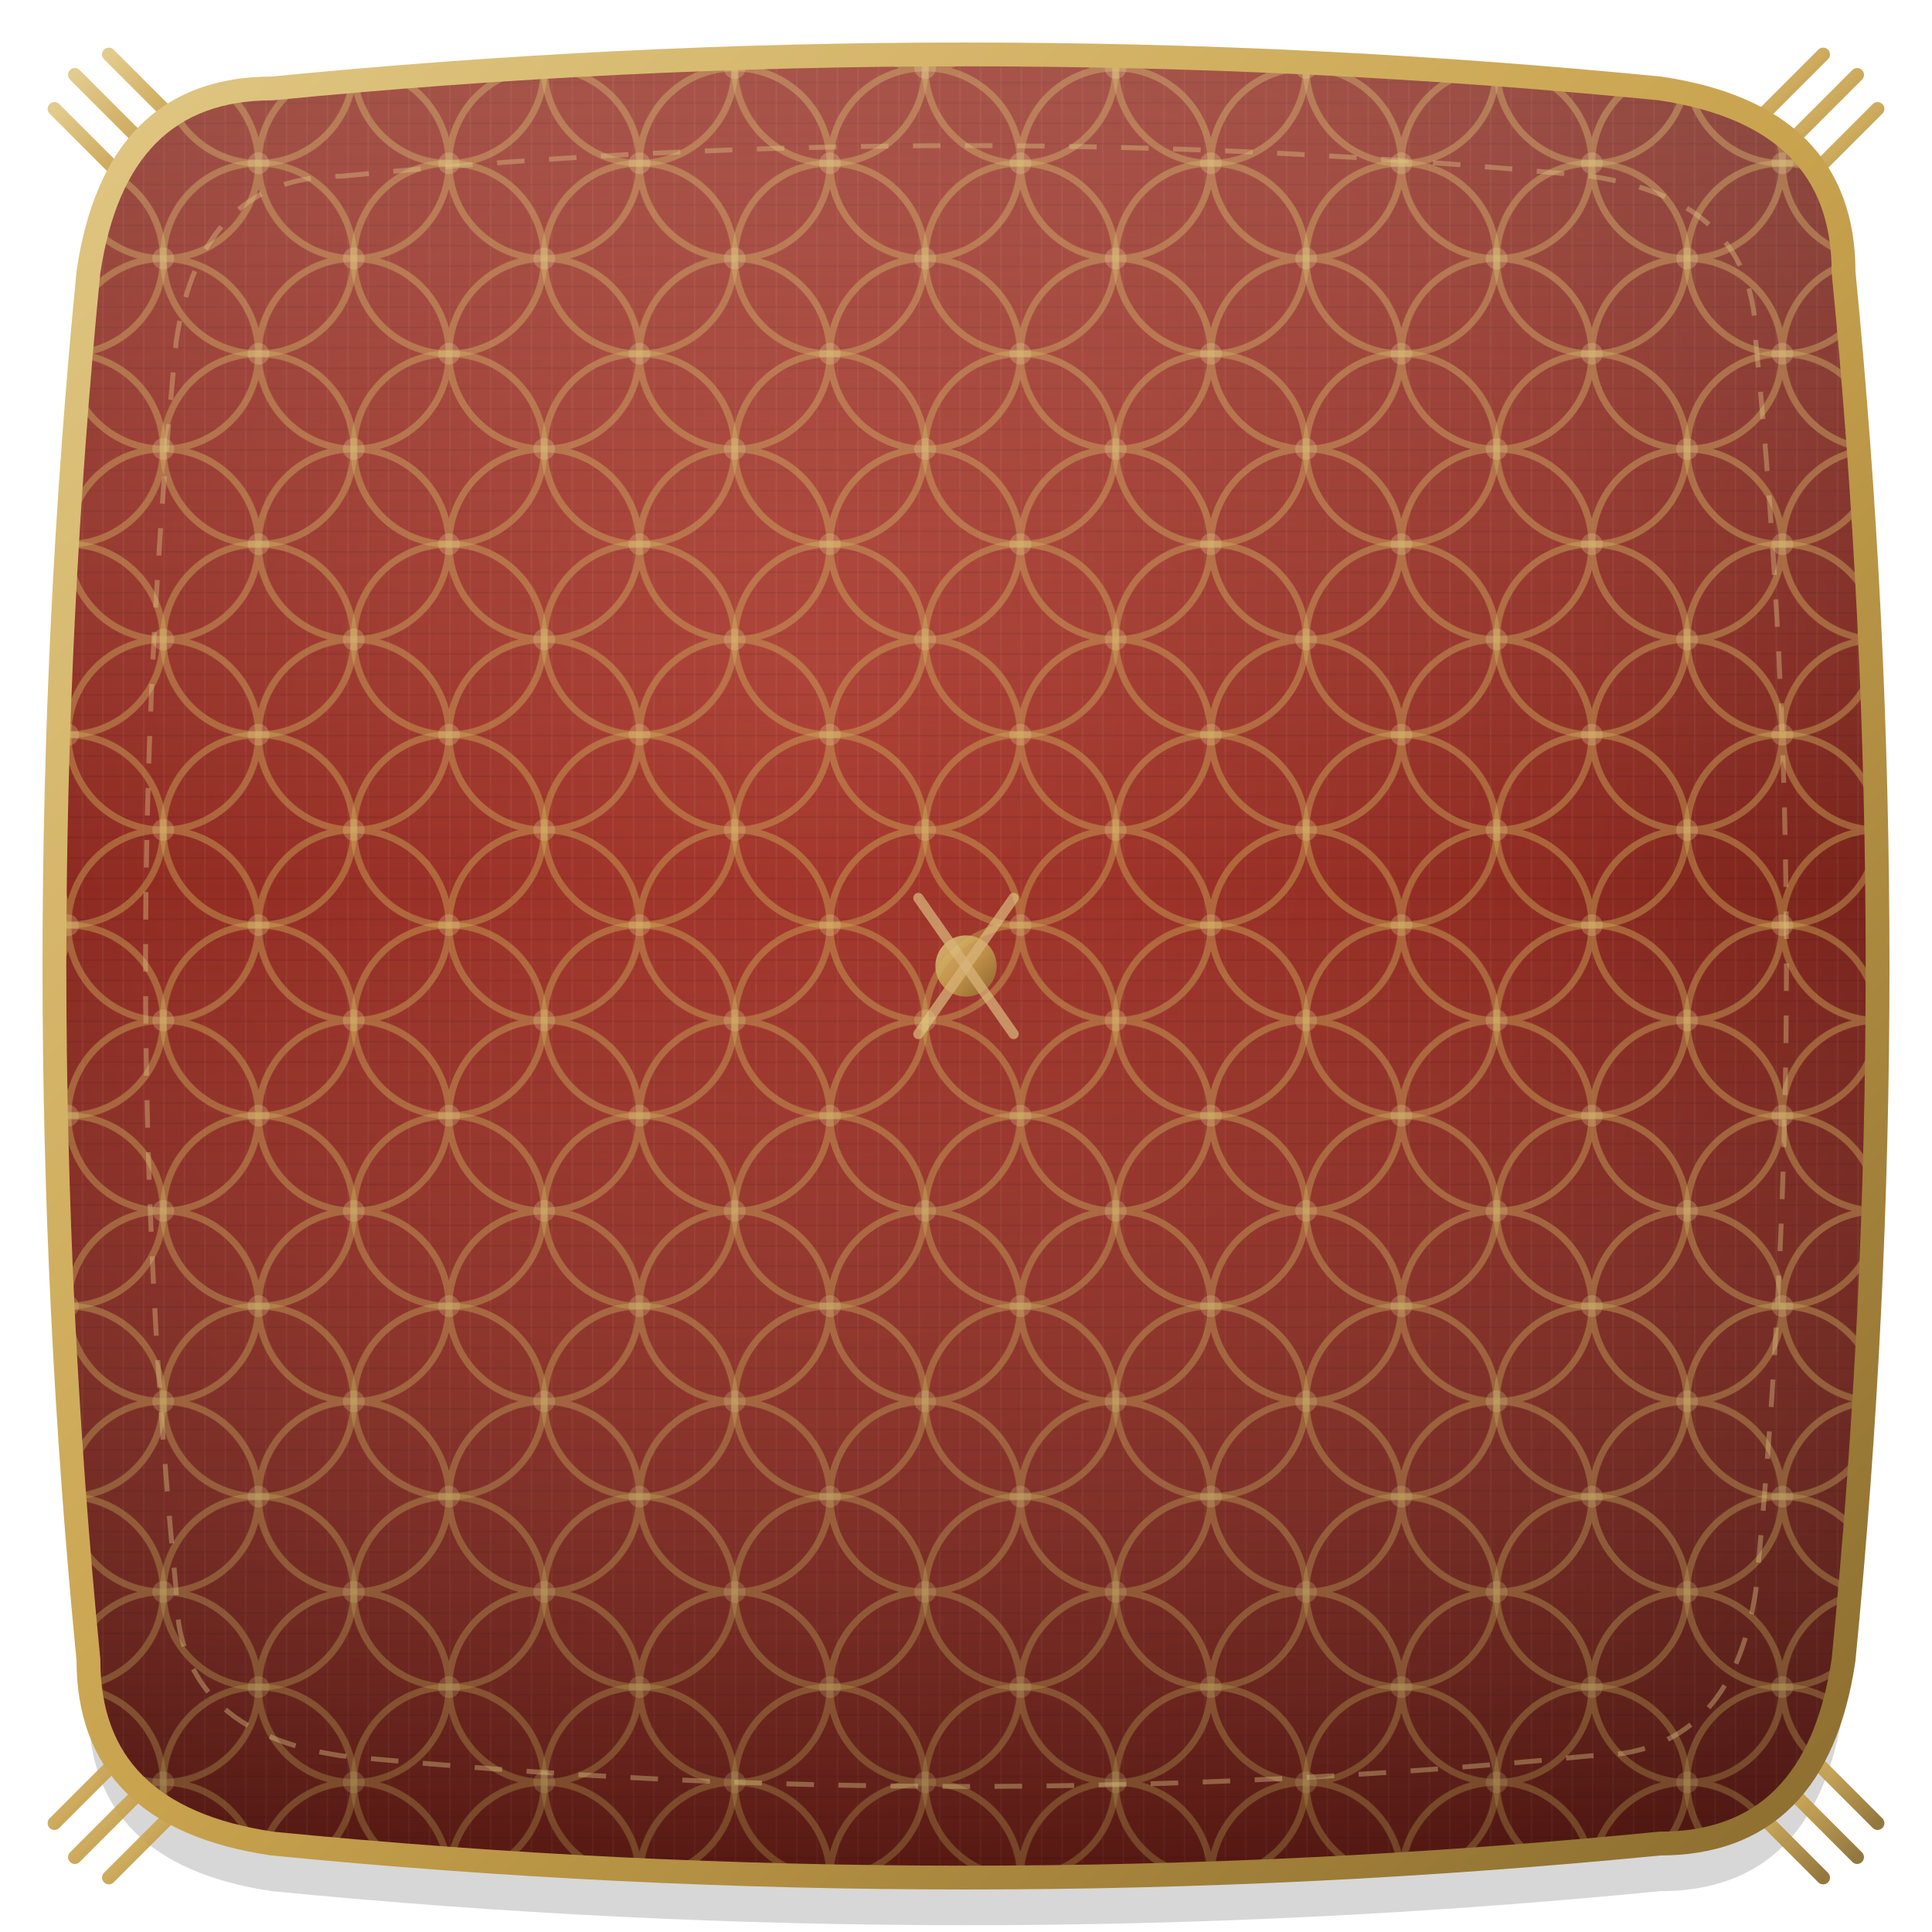
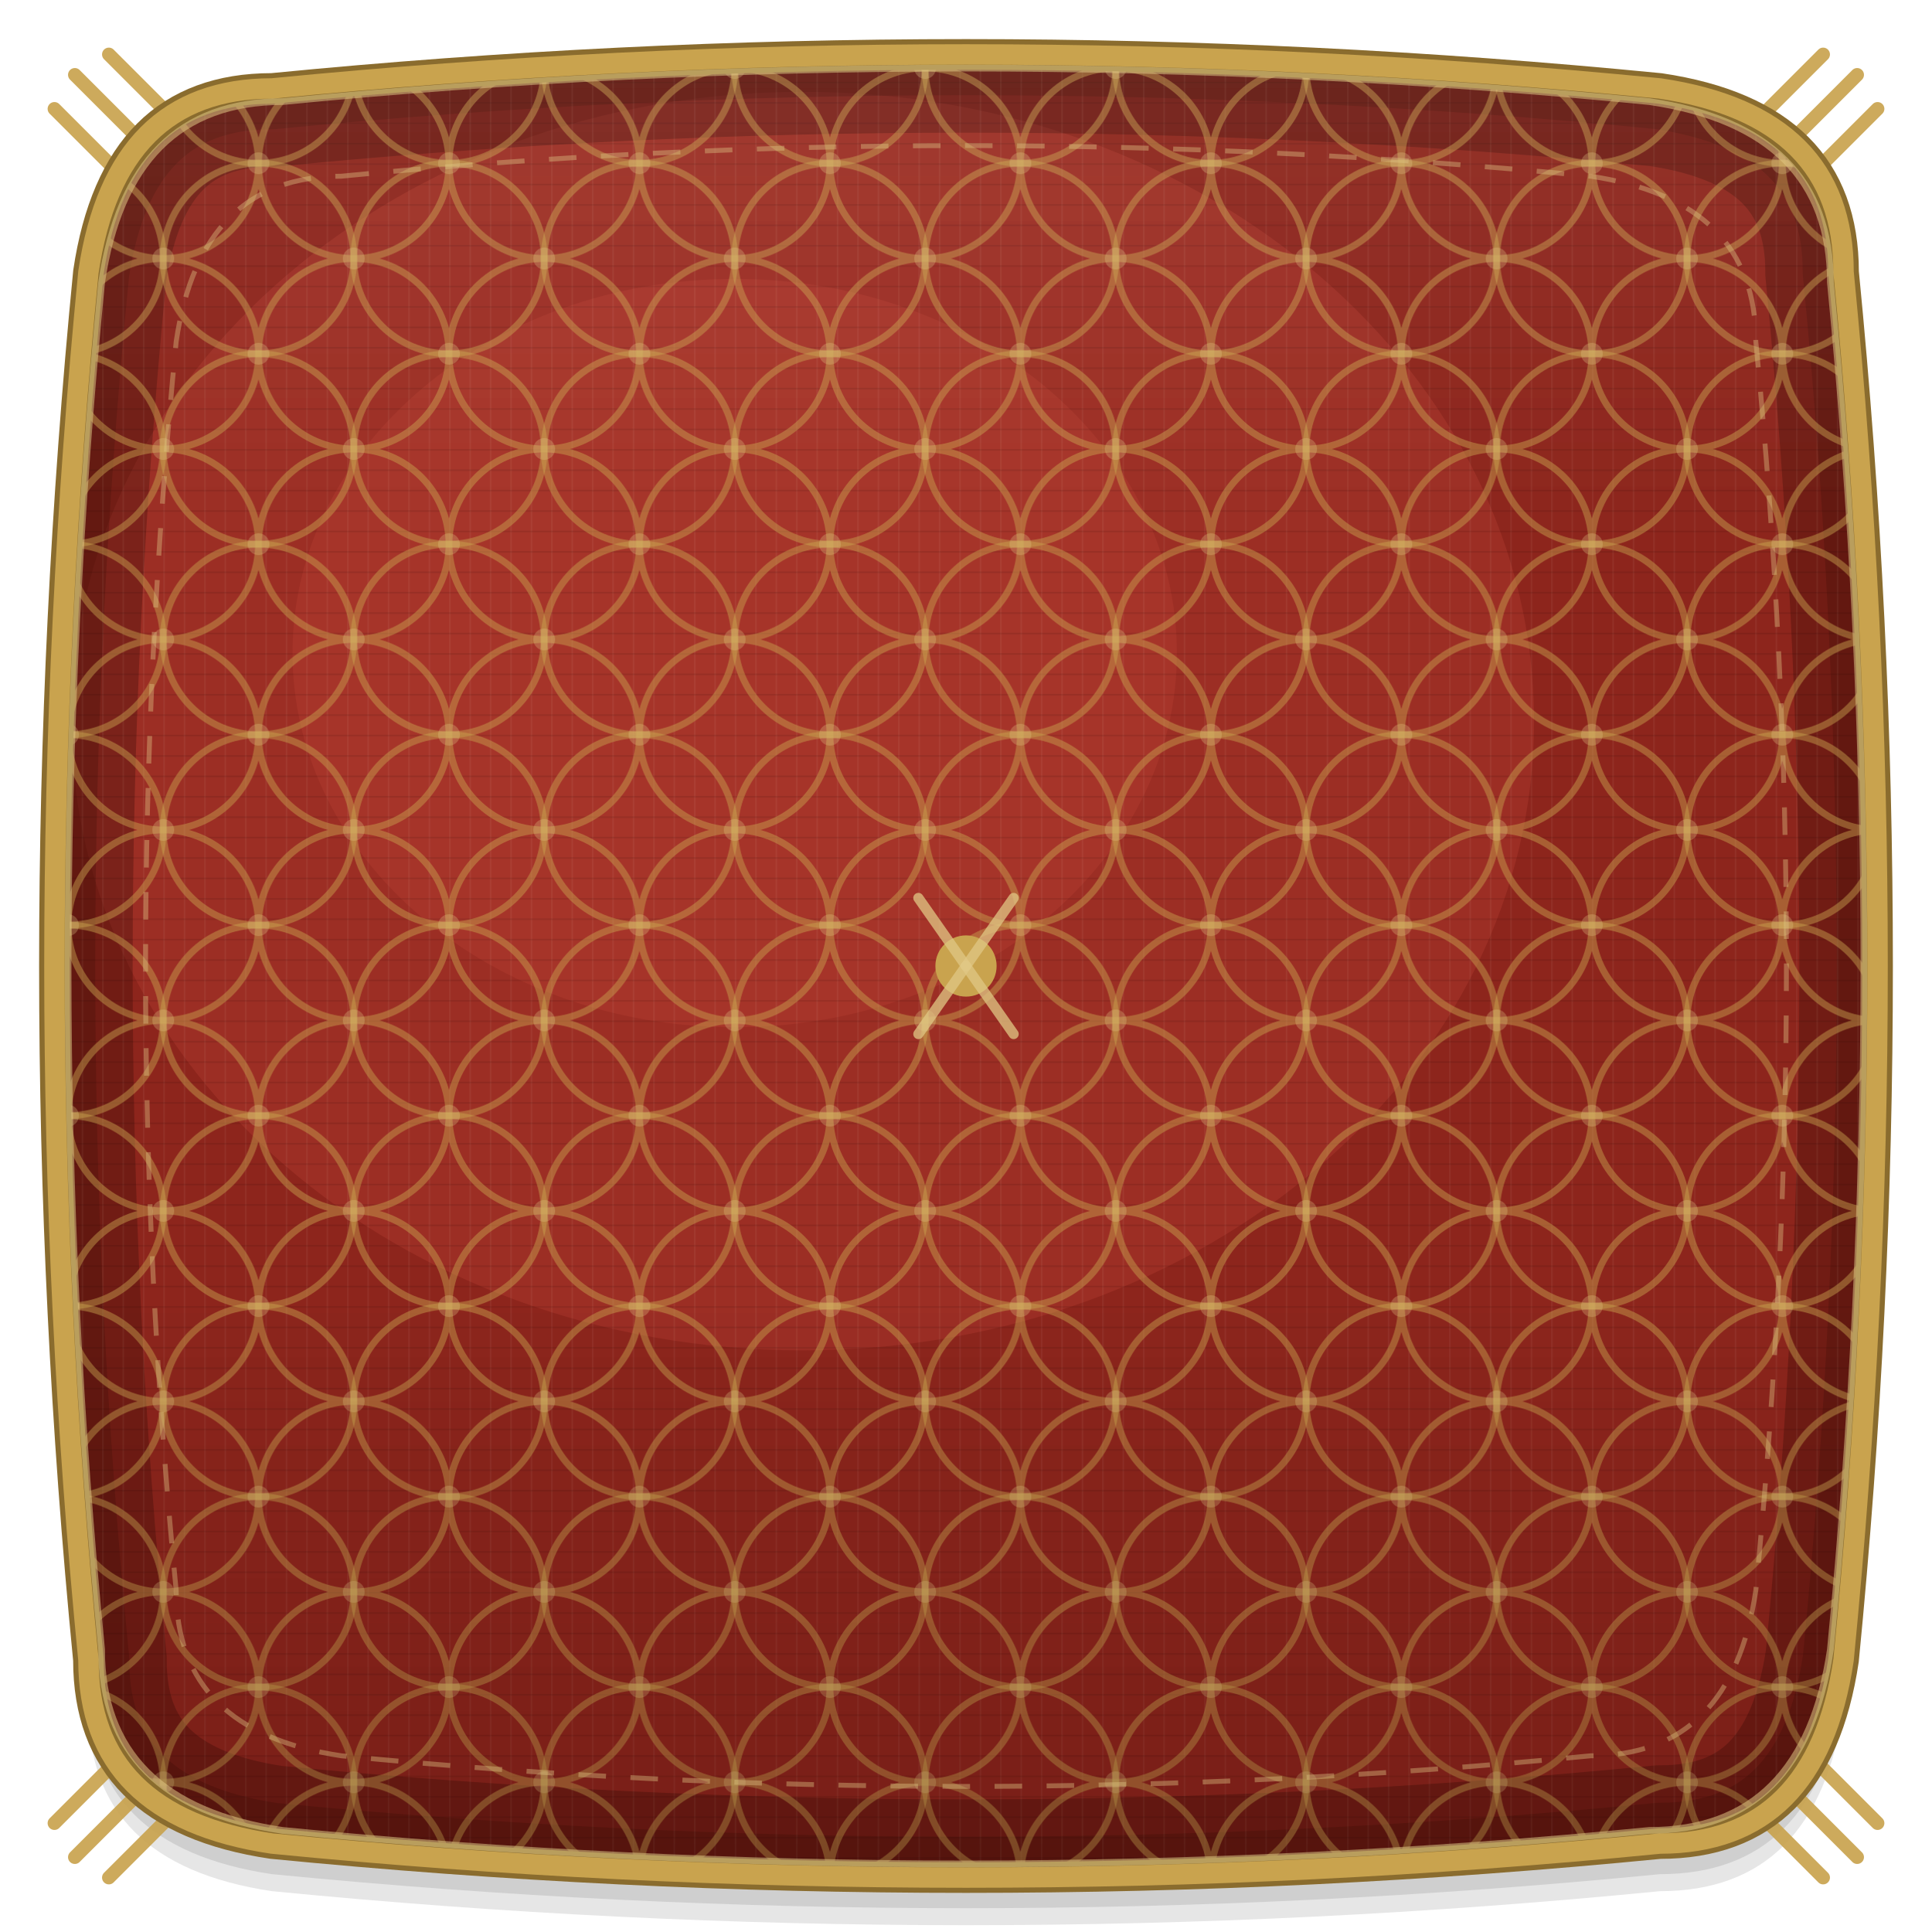
<svg xmlns="http://www.w3.org/2000/svg" viewBox="36 36 568 568" width="568" height="568" role="presentation">
  <defs>
-     <radialGradient id="zabutonGround" cx="42%" cy="34%" r="78%">
-       <stop offset="0%" stop-color="#a8352a" />
-       <stop offset="52%" stop-color="#8d251c" />
-       <stop offset="100%" stop-color="#5e150f" />
-     </radialGradient>
-     <linearGradient id="zabutonGold" x1="0" y1="0" x2="1" y2="1">
-       <stop offset="0%" stop-color="#e0c784" />
-       <stop offset="50%" stop-color="#c9a34e" />
-       <stop offset="100%" stop-color="#8a6c2e" />
-     </linearGradient>
-     <linearGradient id="zabutonEdge" x1="0" y1="0" x2="0" y2="1">
-       <stop offset="0%" stop-color="#f4f0e3" stop-opacity="0.24" />
-       <stop offset="46%" stop-color="#f4f0e3" stop-opacity="0.03" />
-       <stop offset="100%" stop-color="#1c0503" stop-opacity="0.34" />
-     </linearGradient>
    <pattern id="zabutonWeave" width="6" height="6" patternUnits="userSpaceOnUse">
      <path d="M0 0 V6" stroke="#f4f0e3" stroke-opacity="0.05" stroke-width="1" />
      <path d="M0 0 H6" stroke="#200604" stroke-opacity="0.09" stroke-width="1" />
    </pattern>
    <pattern id="zabutonShippo" width="56" height="56" patternUnits="userSpaceOnUse">
      <g fill="none" stroke="#c9a34e" stroke-opacity="0.46" stroke-width="2">
        <circle cx="0" cy="0" r="28" />
        <circle cx="56" cy="0" r="28" />
        <circle cx="0" cy="56" r="28" />
        <circle cx="56" cy="56" r="28" />
        <circle cx="28" cy="28" r="28" />
      </g>
      <g fill="#e0c784" fill-opacity="0.3">
        <circle cx="28" cy="0" r="3.2" />
        <circle cx="0" cy="28" r="3.2" />
        <circle cx="56" cy="28" r="3.2" />
        <circle cx="28" cy="56" r="3.2" />
      </g>
    </pattern>
    <clipPath id="zabutonClip">
      <path d="M 116,62 Q 320,42 524,62 Q 578,70 578,116 Q 598,320 578,524 Q 570,578 524,578 Q 320,598 116,578 Q 62,570 62,524 Q 42,320 62,116 Q 70,62 116,62 Z" />
    </clipPath>
  </defs>
-   <g fill="#000000" opacity="0.16">
-     <path d="M 116,62 Q 320,42 524,62 Q 578,70 578,116 Q 598,320 578,524 Q 570,578 524,578 Q 320,598 116,578 Q 62,570 62,524 Q 42,320 62,116 Q 70,62 116,62 Z" transform="translate(0 14)" />
-     <path d="M 116,62 Q 320,42 524,62 Q 578,70 578,116 Q 598,320 578,524 Q 570,578 524,578 Q 320,598 116,578 Q 62,570 62,524 Q 42,320 62,116 Q 70,62 116,62 Z" transform="translate(0 9)" />
-     <path d="M 116,62 Q 320,42 524,62 Q 578,70 578,116 Q 598,320 578,524 Q 570,578 524,578 Q 320,598 116,578 Q 62,570 62,524 Q 42,320 62,116 Q 70,62 116,62 Z" transform="translate(0 4)" />
+   <g fill="#000000">
+     <path d="M 116,62 Q 320,42 524,62 Q 578,70 578,116 Q 598,320 578,524 Q 570,578 524,578 Q 320,598 116,578 Q 62,570 62,524 Q 42,320 62,116 Q 70,62 116,62 Z" transform="translate(0 14)" fill-opacity="0.10" />
+     <path d="M 116,62 Q 320,42 524,62 Q 578,70 578,116 Q 598,320 578,524 Q 570,578 524,578 Q 320,598 116,578 Q 62,570 62,524 Q 42,320 62,116 Q 70,62 116,62 Z" transform="translate(0 9)" fill-opacity="0.10" />
+     <path d="M 116,62 Q 320,42 524,62 Q 578,70 578,116 Q 598,320 578,524 Q 570,578 524,578 Q 320,598 116,578 Q 62,570 62,524 Q 42,320 62,116 Q 70,62 116,62 Z" transform="translate(0 4)" fill-opacity="0.10" />
  </g>
-   <g stroke="url(#zabutonGold)" stroke-linecap="round" fill="none" opacity="0.92" stroke-width="4">
+   <g stroke="#c9a34e" stroke-linecap="round" fill="none" stroke-opacity="0.92" stroke-width="4">
    <path d="M94 94 L58 58" />
    <path d="M86 102 L52 68" />
    <path d="M102 86 L68 52" />
    <path d="M546 94 L582 58" />
    <path d="M554 102 L588 68" />
    <path d="M538 86 L572 52" />
    <path d="M94 546 L58 582" />
    <path d="M86 538 L52 572" />
    <path d="M102 554 L68 588" />
    <path d="M546 546 L582 582" />
    <path d="M554 538 L588 572" />
    <path d="M538 554 L572 588" />
  </g>
-   <path d="M 116,62 Q 320,42 524,62 Q 578,70 578,116 Q 598,320 578,524 Q 570,578 524,578 Q 320,598 116,578 Q 62,570 62,524 Q 42,320 62,116 Q 70,62 116,62 Z" fill="url(#zabutonGround)" />
+   <path d="M 116,62 Q 320,42 524,62 Q 578,70 578,116 Q 598,320 578,524 Q 570,578 524,578 Q 320,598 116,578 Q 62,570 62,524 Q 42,320 62,116 Q 70,62 116,62 Z" fill="#8d251c" />
  <g clip-path="url(#zabutonClip)">
+     <ellipse cx="272" cy="248" rx="215" ry="185" fill="#a8352a" fill-opacity="0.55" />
+     <ellipse cx="252" cy="228" rx="130" ry="110" fill="#b53d30" fill-opacity="0.4" />
+     <path d="M 116,62 Q 320,42 524,62 Q 578,70 578,116 Q 598,320 578,524 Q 570,578 524,578 Q 320,598 116,578 Q 62,570 62,524 Q 42,320 62,116 Q 70,62 116,62 Z" fill="none" stroke="#3d0c07" stroke-opacity="0.34" stroke-width="46" />
+     <path d="M 116,62 Q 320,42 524,62 Q 578,70 578,116 Q 598,320 578,524 Q 570,578 524,578 Q 320,598 116,578 Q 62,570 62,524 Q 42,320 62,116 Q 70,62 116,62 Z" fill="none" stroke="#3d0c07" stroke-opacity="0.26" stroke-width="24" />
+     <path d="M 116,62 Q 320,42 524,62 Q 578,70 578,116 Q 598,320 578,524 Q 570,578 524,578 Q 320,598 116,578 Q 62,570 62,524 Q 42,320 62,116 Q 70,62 116,62 Z" fill="none" stroke="#2a0805" stroke-opacity="0.22" stroke-width="10" />
    <rect x="36" y="36" width="568" height="568" fill="url(#zabutonWeave)" />
    <rect x="36" y="36" width="568" height="568" fill="url(#zabutonShippo)" />
-     <rect x="36" y="36" width="568" height="568" fill="url(#zabutonEdge)" />
+     <rect x="36" y="36" width="568" height="13" fill="#f4f0e3" fill-opacity="0.075" />
+     <rect x="36" y="49" width="568" height="13" fill="#f4f0e3" fill-opacity="0.069" />
+     <rect x="36" y="62" width="568" height="13" fill="#f4f0e3" fill-opacity="0.062" />
+     <rect x="36" y="75" width="568" height="13" fill="#f4f0e3" fill-opacity="0.056" />
+     <rect x="36" y="88" width="568" height="13" fill="#f4f0e3" fill-opacity="0.05" />
+     <rect x="36" y="101" width="568" height="13" fill="#f4f0e3" fill-opacity="0.044" />
+     <rect x="36" y="114" width="568" height="13" fill="#f4f0e3" fill-opacity="0.037" />
+     <rect x="36" y="127" width="568" height="13" fill="#f4f0e3" fill-opacity="0.031" />
+     <rect x="36" y="140" width="568" height="13" fill="#f4f0e3" fill-opacity="0.025" />
+     <rect x="36" y="153" width="568" height="13" fill="#f4f0e3" fill-opacity="0.019" />
+     <rect x="36" y="166" width="568" height="13" fill="#f4f0e3" fill-opacity="0.013" />
+     <rect x="36" y="179" width="568" height="13" fill="#f4f0e3" fill-opacity="0.006" />
+     <rect x="36" y="591" width="568" height="13" fill="#1c0503" fill-opacity="0.2" />
+     <rect x="36" y="578" width="568" height="13" fill="#1c0503" fill-opacity="0.186" />
+     <rect x="36" y="565" width="568" height="13" fill="#1c0503" fill-opacity="0.171" />
+     <rect x="36" y="552" width="568" height="13" fill="#1c0503" fill-opacity="0.157" />
+     <rect x="36" y="539" width="568" height="13" fill="#1c0503" fill-opacity="0.143" />
+     <rect x="36" y="526" width="568" height="13" fill="#1c0503" fill-opacity="0.129" />
+     <rect x="36" y="513" width="568" height="13" fill="#1c0503" fill-opacity="0.114" />
+     <rect x="36" y="500" width="568" height="13" fill="#1c0503" fill-opacity="0.1" />
+     <rect x="36" y="487" width="568" height="13" fill="#1c0503" fill-opacity="0.086" />
+     <rect x="36" y="474" width="568" height="13" fill="#1c0503" fill-opacity="0.071" />
+     <rect x="36" y="461" width="568" height="13" fill="#1c0503" fill-opacity="0.057" />
+     <rect x="36" y="448" width="568" height="13" fill="#1c0503" fill-opacity="0.043" />
+     <rect x="36" y="435" width="568" height="13" fill="#1c0503" fill-opacity="0.029" />
+     <rect x="36" y="422" width="568" height="13" fill="#1c0503" fill-opacity="0.014" />
  </g>
-   <path d="M 116,62 Q 320,42 524,62 Q 578,70 578,116 Q 598,320 578,524 Q 570,578 524,578 Q 320,598 116,578 Q 62,570 62,524 Q 42,320 62,116 Q 70,62 116,62 Z" fill="none" stroke="url(#zabutonGold)" stroke-width="7" />
+   <path d="M 116,62 Q 320,42 524,62 Q 578,70 578,116 Q 598,320 578,524 Q 570,578 524,578 Q 320,598 116,578 Q 62,570 62,524 Q 42,320 62,116 Q 70,62 116,62 Z" fill="none" stroke="#8a6c2e" stroke-width="9" />
+   <path d="M 116,62 Q 320,42 524,62 Q 578,70 578,116 Q 598,320 578,524 Q 570,578 524,578 Q 320,598 116,578 Q 62,570 62,524 Q 42,320 62,116 Q 70,62 116,62 Z" fill="none" stroke="#c9a34e" stroke-width="6" />
+   <path d="M 116,62 Q 320,42 524,62 Q 578,70 578,116 Q 598,320 578,524 Q 570,578 524,578 Q 320,598 116,578 Q 62,570 62,524 Q 42,320 62,116 Q 70,62 116,62 Z" fill="none" stroke="#e0c784" stroke-opacity="0.55" stroke-width="2" transform="translate(320 320) scale(0.985) translate(-320 -320)" />
  <path d="M 116,62 Q 320,42 524,62 Q 578,70 578,116 Q 598,320 578,524 Q 570,578 524,578 Q 320,598 116,578 Q 62,570 62,524 Q 42,320 62,116 Q 70,62 116,62 Z" fill="none" stroke="#e0c784" stroke-opacity="0.4" stroke-width="1.6" stroke-dasharray="9 8" transform="translate(320 320) scale(0.9) translate(-320 -320)" />
-   <g opacity="0.85">
-     <circle cx="320" cy="320" r="9" fill="url(#zabutonGold)" />
-     <g stroke="#e0c784" stroke-opacity="0.75" stroke-width="3" stroke-linecap="round">
+   <g stroke-opacity="0.85">
+     <circle cx="320" cy="320" r="9" fill="#c9a34e" />
+     <g stroke="#e0c784" stroke-opacity="0.75" stroke-width="3" stroke-linecap="round" fill="none">
      <path d="M320 320 L306 300" />
      <path d="M320 320 L334 300" />
      <path d="M320 320 L306 340" />
      <path d="M320 320 L334 340" />
    </g>
  </g>
</svg>
